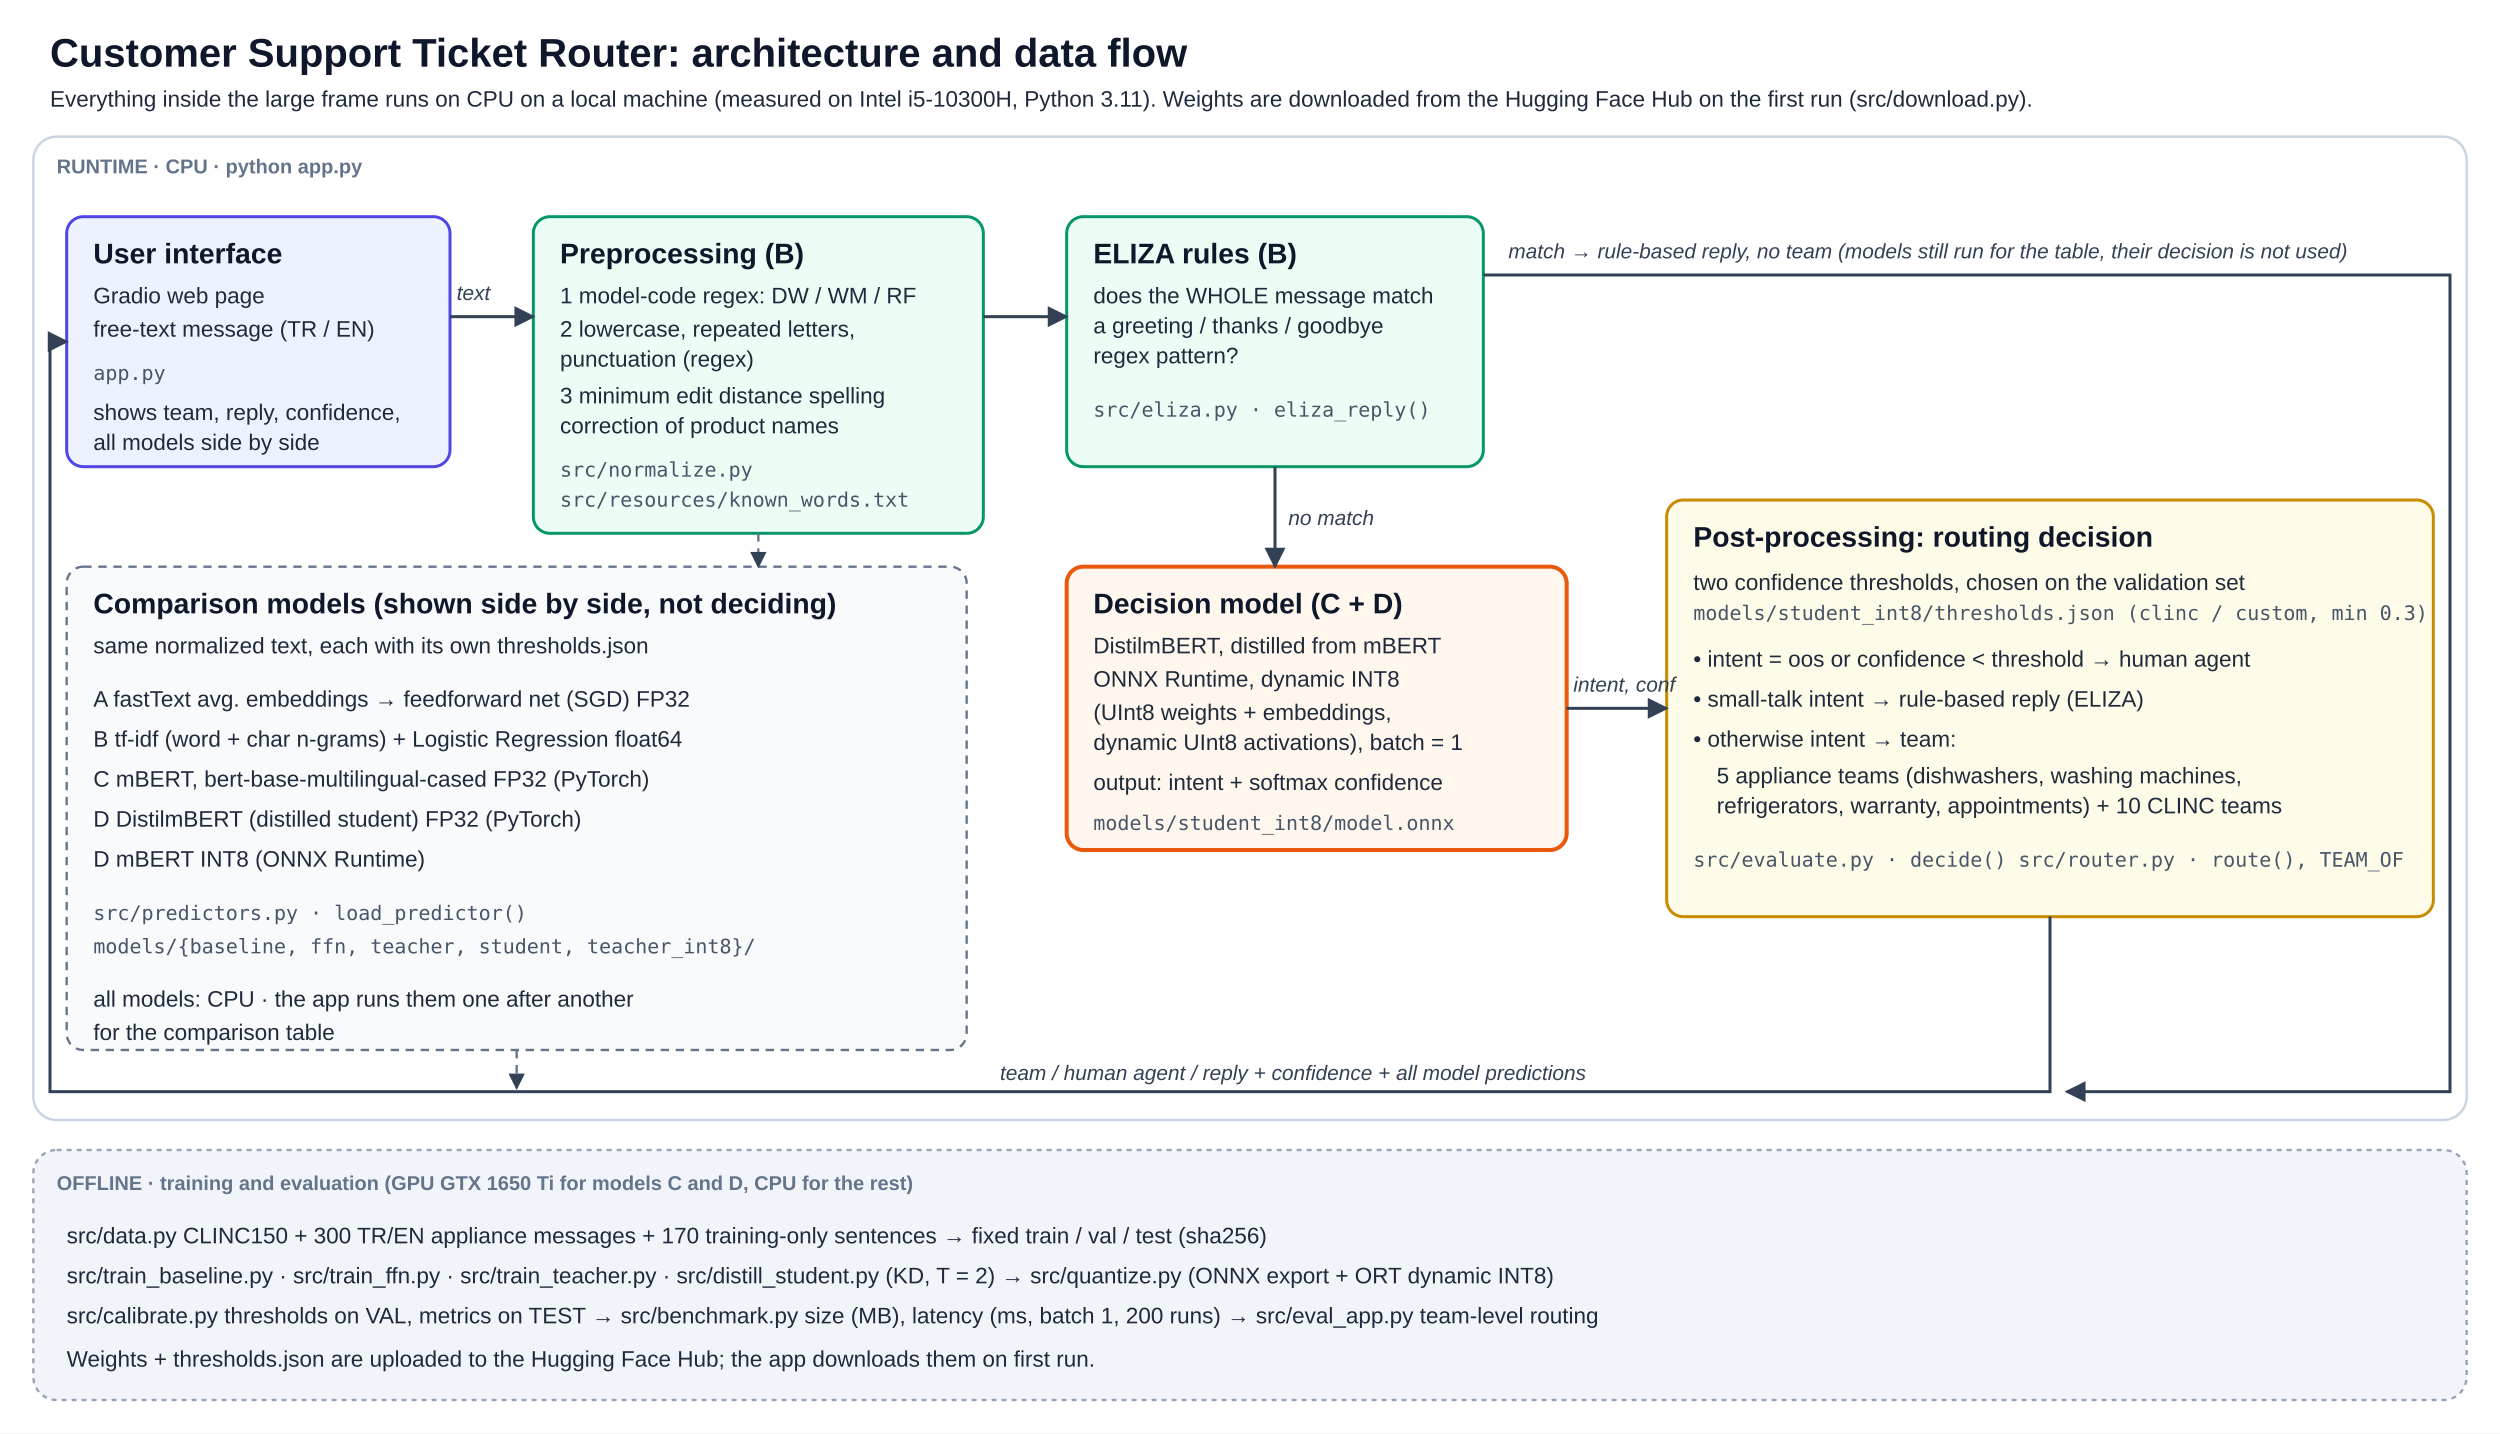
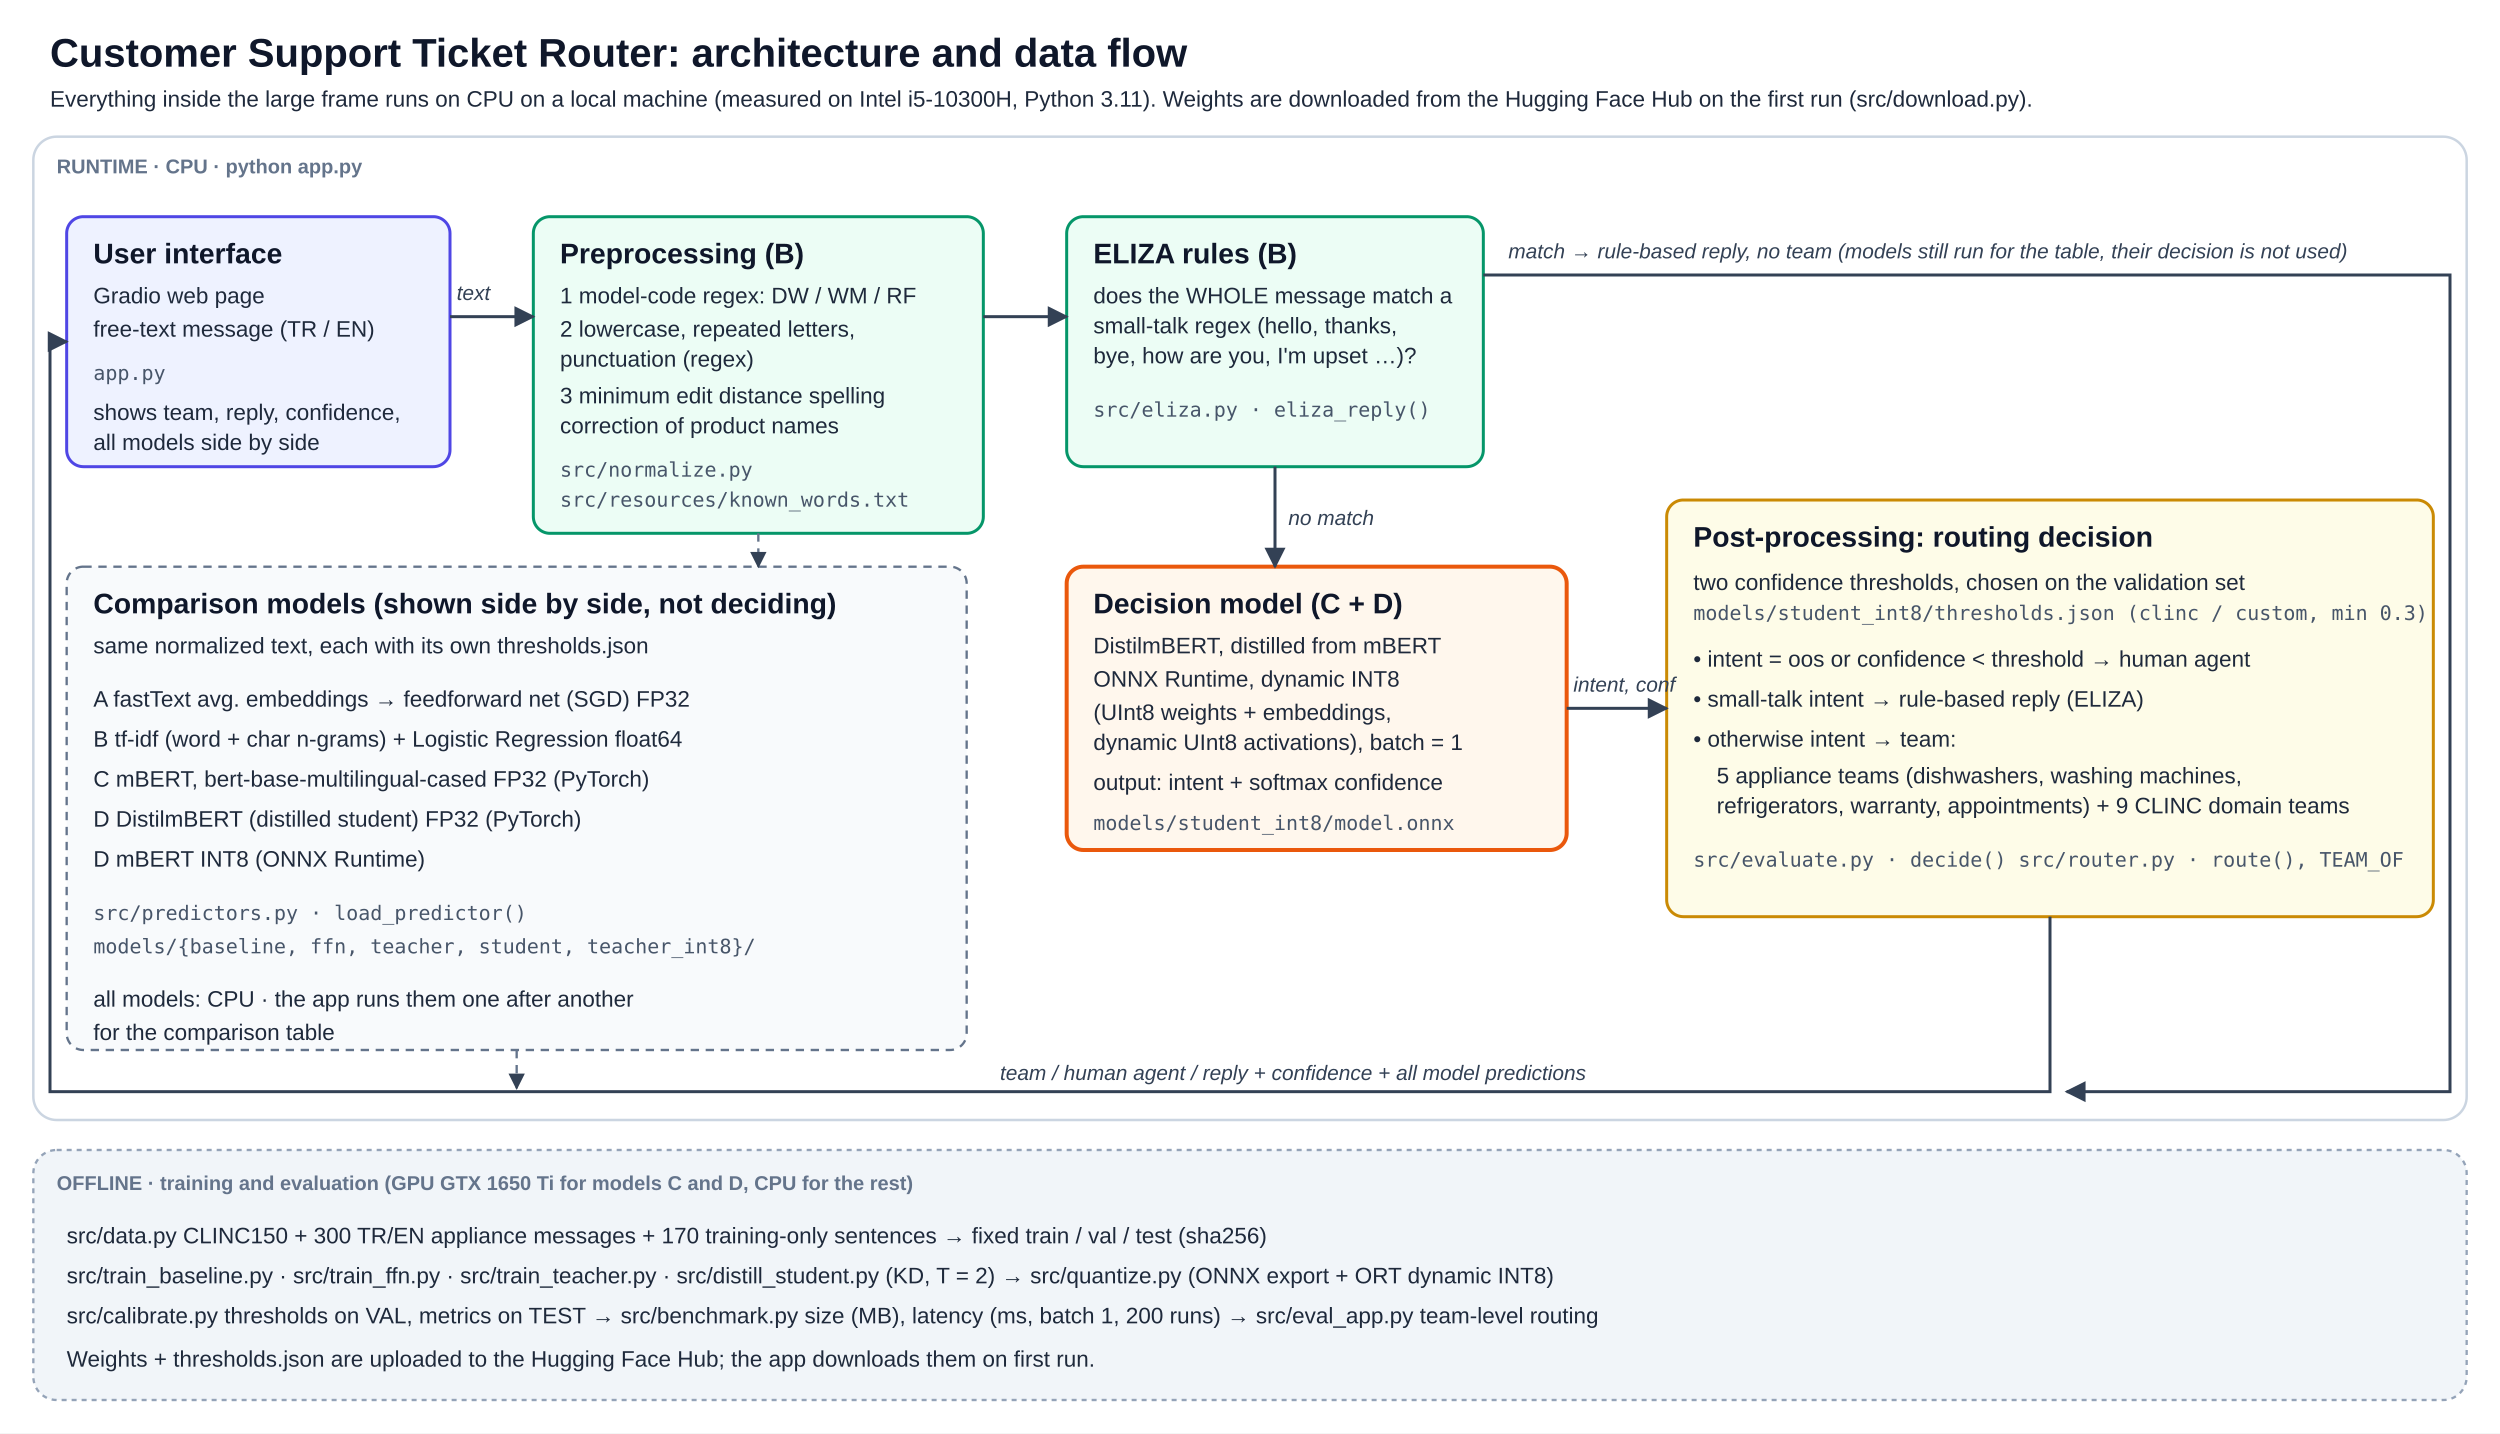
<svg xmlns="http://www.w3.org/2000/svg" viewBox="0 0 1500 860" font-family="Segoe UI, Arial, sans-serif">
  <defs>
    <marker id="a" viewBox="0 0 10 10" refX="9" refY="5" markerWidth="7" markerHeight="7" orient="auto-start-reverse">
      <path d="M0,0 L10,5 L0,10 z" fill="#334155" />
    </marker>
    <style>
      .box{fill:#ffffff;stroke:#334155;stroke-width:1.6;rx:10}
      .ui{fill:#eef2ff;stroke:#4f46e5;stroke-width:1.8}
      .pre{fill:#ecfdf5;stroke:#059669;stroke-width:1.8}
      .dec{fill:#fff7ed;stroke:#ea580c;stroke-width:2.4}
      .post{fill:#fefce8;stroke:#ca8a04;stroke-width:1.8}
      .cmp{fill:#f8fafc;stroke:#64748b;stroke-width:1.4;stroke-dasharray:5 4}
      .off{fill:#f1f5f9;stroke:#94a3b8;stroke-width:1.4;stroke-dasharray:3 3}
      .t{font-size:17px;font-weight:700;fill:#0f172a}
      .s{font-size:13.5px;fill:#1e293b}
      .f{font-size:12px;fill:#475569;font-family:Consolas, monospace}
      .tag{font-size:12px;font-weight:700}
      .ln{stroke:#334155;stroke-width:1.8;fill:none;marker-end:url(#a)}
      .lnd{stroke:#64748b;stroke-width:1.4;fill:none;stroke-dasharray:5 4;marker-end:url(#a)}
      .lbl{font-size:12.5px;fill:#334155;font-style:italic}
    </style>
  </defs>
  <rect width="1500" height="860" fill="#ffffff" />
  <text x="30" y="40" font-size="24" font-weight="700" fill="#0f172a">Customer Support Ticket Router: architecture and data flow</text>
  <text x="30" y="64" class="s">Everything inside the large frame runs on CPU on a local machine (measured on Intel i5-10300H, Python 3.11). Weights are downloaded from the Hugging Face Hub on the first run (src/download.py).</text>
  <rect x="20" y="82" width="1460" height="590" rx="14" fill="none" stroke="#cbd5e1" stroke-width="1.5" />
  <text x="34" y="104" class="tag" fill="#64748b">RUNTIME · CPU · python app.py</text>
  <rect class="ui" x="40" y="130" width="230" height="150" rx="10" />
  <text x="56" y="158" class="t">User interface</text>
  <text x="56" y="182" class="s">Gradio web page</text>
  <text x="56" y="202" class="s">free-text message (TR / EN)</text>
  <text x="56" y="228" class="f">app.py</text>
  <text x="56" y="252" class="s">shows team, reply, confidence,</text>
  <text x="56" y="270" class="s">all models side by side</text>
  <rect class="pre" x="320" y="130" width="270" height="190" rx="10" />
  <text x="336" y="158" class="t">Preprocessing  (B)</text>
  <text x="336" y="182" class="s">1  model-code regex: DW / WM / RF</text>
  <text x="336" y="202" class="s">2  lowercase, repeated letters,</text>
  <text x="336" y="220" class="s">    punctuation (regex)</text>
  <text x="336" y="242" class="s">3  minimum edit distance spelling</text>
  <text x="336" y="260" class="s">    correction of product names</text>
  <text x="336" y="286" class="f">src/normalize.py</text>
  <text x="336" y="304" class="f">src/resources/known_words.txt</text>
  <rect class="pre" x="640" y="130" width="250" height="150" rx="10" />
  <text x="656" y="158" class="t">ELIZA rules  (B)</text>
-   <text x="656" y="182" class="s">does the WHOLE message match</text>
-   <text x="656" y="200" class="s">a greeting / thanks / goodbye</text>
-   <text x="656" y="218" class="s">regex pattern?</text>
+   <text x="656" y="182" class="s">does the WHOLE message match a</text>
+   <text x="656" y="200" class="s">small-talk regex (hello, thanks,</text>
+   <text x="656" y="218" class="s">bye, how are you, I'm upset …)?</text>
  <text x="656" y="250" class="f">src/eliza.py · eliza_reply()</text>
  <rect class="dec" x="640" y="340" width="300" height="170" rx="10" />
  <text x="656" y="368" class="t">Decision model  (C + D)</text>
  <text x="656" y="392" class="s">DistilmBERT, distilled from mBERT</text>
  <text x="656" y="412" class="s">ONNX Runtime, dynamic INT8</text>
  <text x="656" y="432" class="s">(UInt8 weights + embeddings,</text>
  <text x="656" y="450" class="s">dynamic UInt8 activations), batch = 1</text>
  <text x="656" y="474" class="s">output: intent + softmax confidence</text>
  <text x="656" y="498" class="f">models/student_int8/model.onnx</text>
  <rect class="post" x="1000" y="300" width="460" height="250" rx="10" />
  <text x="1016" y="328" class="t">Post-processing: routing decision</text>
  <text x="1016" y="354" class="s">two confidence thresholds, chosen on the validation set</text>
  <text x="1016" y="372" class="f">models/student_int8/thresholds.json  (clinc / custom, min 0.3)</text>
  <text x="1016" y="400" class="s">• intent = oos  or  confidence &lt; threshold  →  human agent</text>
  <text x="1016" y="424" class="s">• small-talk intent  →  rule-based reply (ELIZA)</text>
  <text x="1016" y="448" class="s">• otherwise intent → team:</text>
  <text x="1030" y="470" class="s">5 appliance teams (dishwashers, washing machines,</text>
-   <text x="1030" y="488" class="s">refrigerators, warranty, appointments) + 10 CLINC teams</text>
+   <text x="1030" y="488" class="s">refrigerators, warranty, appointments) + 9 CLINC domain teams</text>
  <text x="1016" y="520" class="f">src/evaluate.py · decide()     src/router.py · route(), TEAM_OF</text>
  <rect class="cmp" x="40" y="340" width="540" height="290" rx="10" />
  <text x="56" y="368" class="t">Comparison models (shown side by side, not deciding)</text>
  <text x="56" y="392" class="s">same normalized text, each with its own thresholds.json</text>
  <text x="56" y="424" class="s">A  fastText avg. embeddings → feedforward net (SGD)   FP32</text>
  <text x="56" y="448" class="s">B  tf-idf (word + char n-grams) + Logistic Regression   float64</text>
  <text x="56" y="472" class="s">C  mBERT, bert-base-multilingual-cased   FP32  (PyTorch)</text>
  <text x="56" y="496" class="s">D  DistilmBERT (distilled student)   FP32  (PyTorch)</text>
  <text x="56" y="520" class="s">D  mBERT INT8   (ONNX Runtime)</text>
  <text x="56" y="552" class="f">src/predictors.py · load_predictor()</text>
  <text x="56" y="572" class="f">models/{baseline, ffn, teacher, student, teacher_int8}/</text>
  <text x="56" y="604" class="s">all models: CPU · the app runs them one after another</text>
  <text x="56" y="624" class="s">for the comparison table</text>
  <path class="ln" d="M270,190 L320,190" />
  <text x="274" y="180" class="lbl">text</text>
  <path class="ln" d="M590,190 L640,190" />
  <path class="ln" d="M765,280 L765,340" />
  <text x="773" y="315" class="lbl">no match</text>
  <path class="ln" d="M940,425 L1000,425" />
  <text x="944" y="415" class="lbl">intent, conf</text>
  <path class="ln" d="M890,165 L1470,165 L1470,655 L1240,655" />
  <text x="905" y="155" class="lbl">match → rule-based reply, no team (models still run for the table, their decision is not used)</text>
  <path class="ln" d="M1230,550 L1230,655 L30,655 L30,205 L40,205" />
  <text x="600" y="648" class="lbl">team  /  human agent  /  reply  +  confidence  +  all model predictions</text>
  <path class="lnd" d="M455,320 L455,340" />
  <path class="lnd" d="M310,630 L310,653" />
  <rect class="off" x="20" y="690" width="1460" height="150" rx="14" />
  <text x="34" y="714" class="tag" fill="#64748b">OFFLINE · training and evaluation (GPU GTX 1650 Ti for models C and D, CPU for the rest)</text>
  <text x="40" y="746" class="s">src/data.py  CLINC150 + 300 TR/EN appliance messages + 170 training-only sentences → fixed train / val / test (sha256)</text>
  <text x="40" y="770" class="s">src/train_baseline.py · src/train_ffn.py · src/train_teacher.py · src/distill_student.py (KD, T = 2)  →  src/quantize.py (ONNX export + ORT dynamic INT8)</text>
  <text x="40" y="794" class="s">src/calibrate.py  thresholds on VAL, metrics on TEST  →  src/benchmark.py  size (MB), latency (ms, batch 1, 200 runs)  →  src/eval_app.py  team-level routing</text>
  <text x="40" y="820" class="s">Weights + thresholds.json are uploaded to the Hugging Face Hub; the app downloads them on first run.</text>
</svg>
